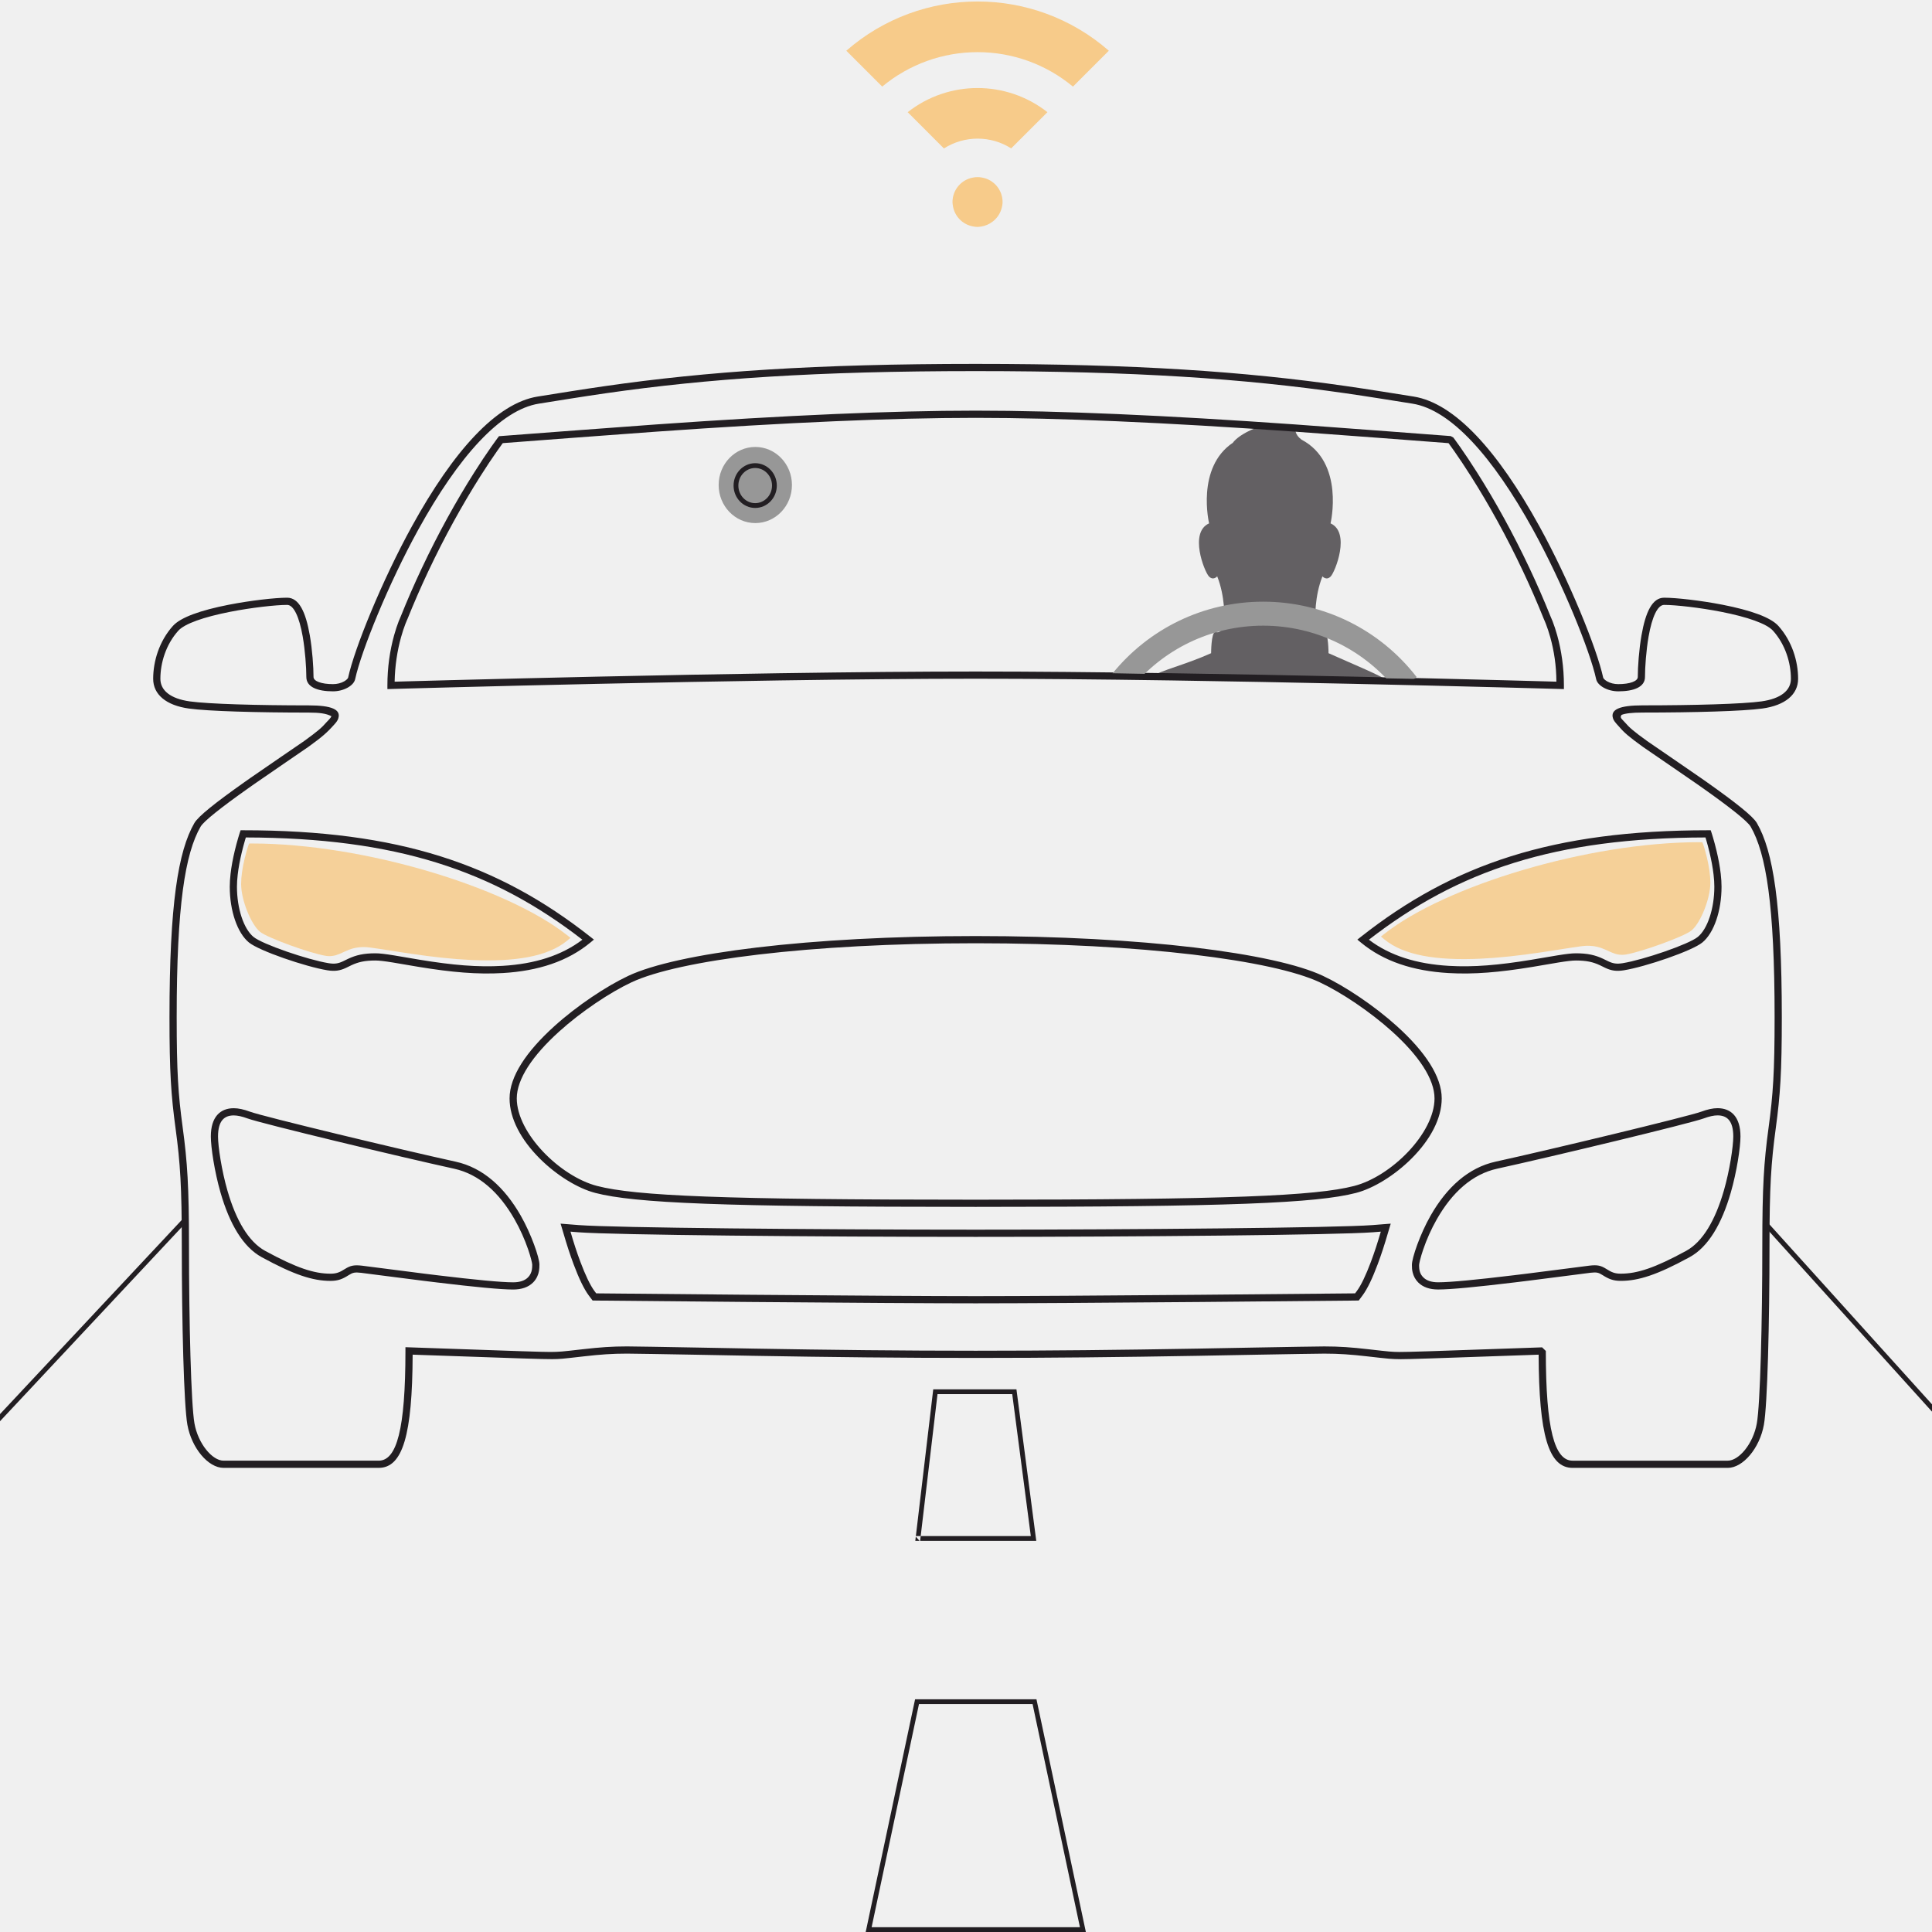
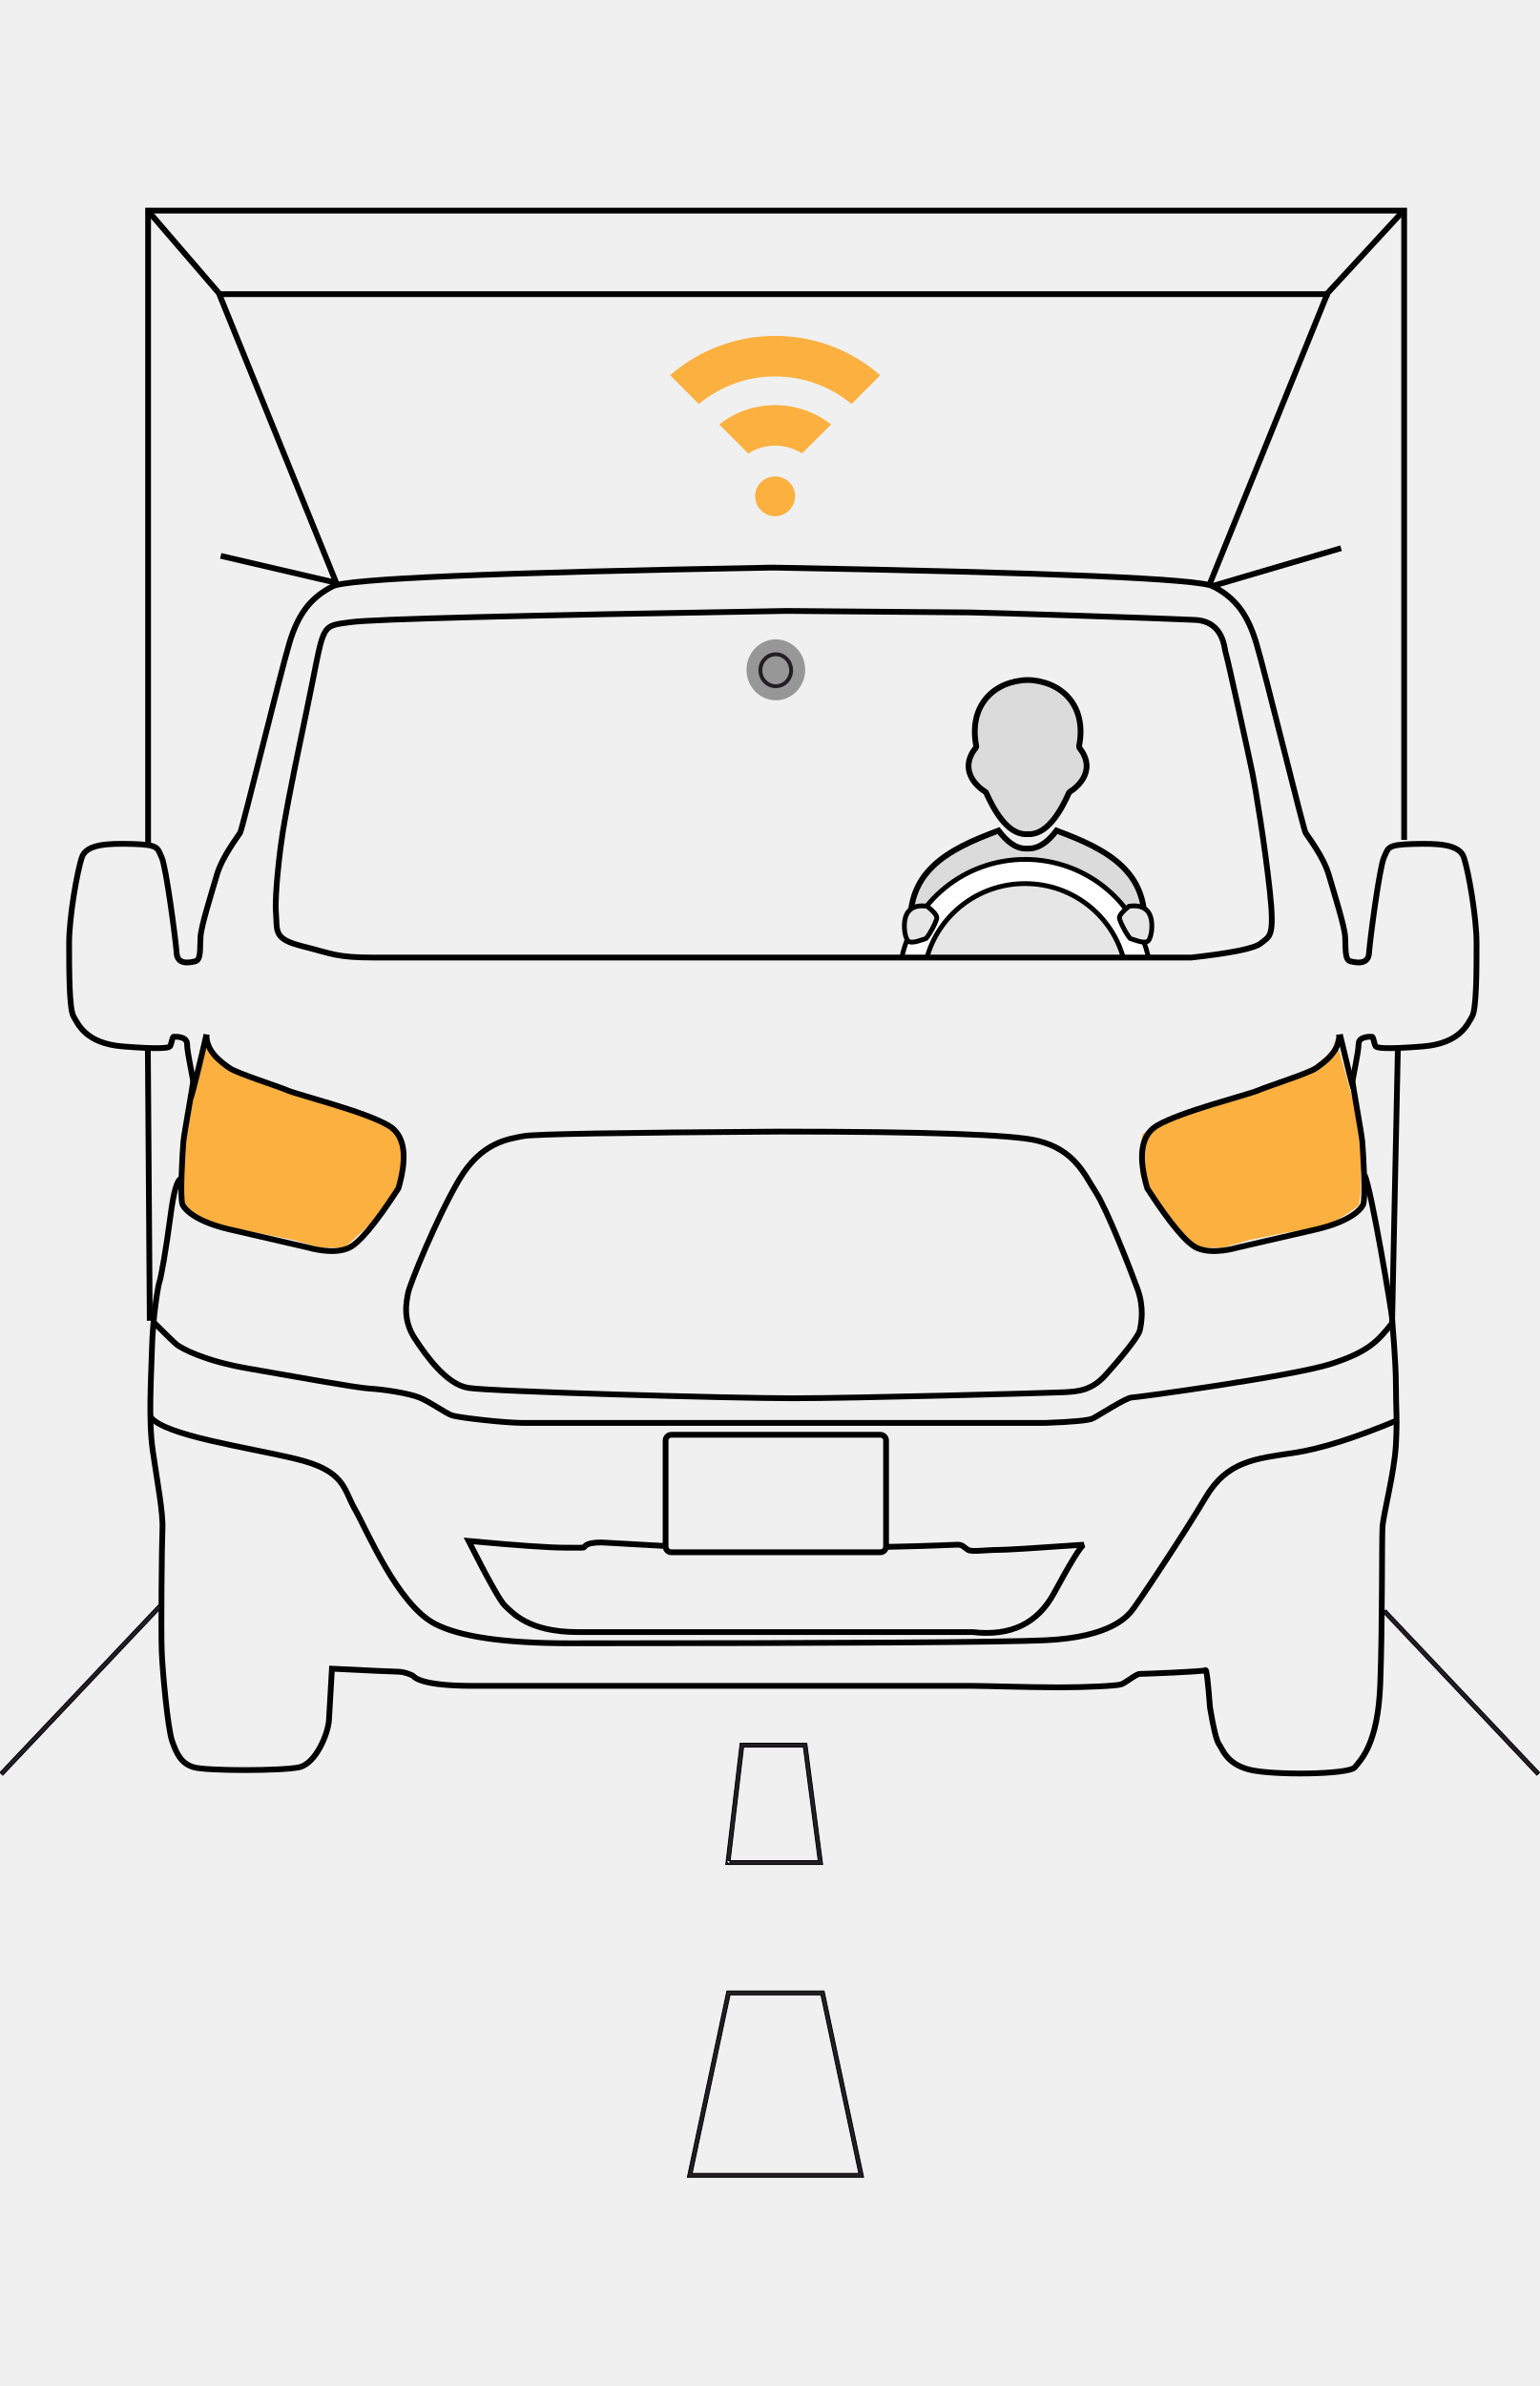
- <svg xmlns="http://www.w3.org/2000/svg" xmlns:xlink="http://www.w3.org/1999/xlink" width="154px" height="154px" viewBox="0 0 154 154" version="1.1">
-   <defs>
-     <polygon id="path-1" points="0 0.081 26.976 2.096 30.066 21.08 0 20.517" />
-   </defs>
-   <g id="Design" stroke="none" stroke-width="1" fill="none" fill-rule="evenodd">
-     <g id="drive">
-       <g transform="translate(-1, 0)">
-         <g transform="translate(-0.38246, 0)">
-           <g id="wi-fi-sign" opacity="0.581" transform="translate(68.84288, 0.075436)" fill-rule="nonzero" fill="#FBB040">
-             <path d="M10.462,4.081 C13.239,4.079 15.929,5.051 18.064,6.828 L20.924,3.967 C14.93,-1.265 5.995,-1.265 7.10542736e-15,3.967 L2.86,6.828 C4.995,5.051 7.685,4.079 10.462,4.081 L10.462,4.081 Z" id="Shape" />
-             <path d="M10.462,10.974 C11.41,10.974 12.339,11.243 13.14,11.751 L16.03,8.866 C12.76,6.3 8.161,6.3 4.892,8.866 L7.781,11.757 C8.582,11.246 9.512,10.975 10.462,10.974 Z" id="Shape" />
-             <path d="M10.815,14.077 C10.581,14.03 10.34,14.03 10.106,14.077 C9.16,14.241 8.468,15.06 8.463,16.021 C8.465,16.119 8.475,16.218 8.493,16.315 C8.62,17.175 9.294,17.852 10.153,17.982 C10.251,17.999 10.349,18.009 10.447,18.012 C10.546,18.01 10.644,18.001 10.741,17.985 C11.072,17.933 11.384,17.8 11.65,17.597 C11.975,17.356 12.219,17.02 12.346,16.635 C12.382,16.528 12.41,16.418 12.429,16.306 C12.446,16.209 12.455,16.11 12.455,16.012 C12.447,15.055 11.757,14.241 10.815,14.077 L10.815,14.077 Z" id="Shape" />
+ <svg xmlns="http://www.w3.org/2000/svg" width="102px" height="158px" viewBox="0 0 802 1025" version="1.1">
+   <defs />
+   <g id="Symbols" stroke="none" stroke-width="1" fill="none" fill-rule="evenodd">
+     <g id="van">
+       <g id="van-copy">
+         <g id="driver" transform="translate(474, 245)" stroke="#000000" stroke-width="3" fill="#979797" fill-opacity="0.239">
+           <path d="M88.076,35.657 L88.125,35.732 C90.165,38.318 91.682,41.33 91.831,44.669 C91.956,47.23 91.234,49.639 89.941,51.823 C88.896,53.581 87.504,55.162 85.937,56.518 C85.116,57.221 84.096,58.024 83.151,58.576 C82.977,58.676 82.803,58.827 82.704,59.003 L82.654,59.103 C79.172,66.885 72.084,80.667 62.011,80.667 L61.862,80.667 C61.613,80.667 61.34,80.641 61.091,80.641 C60.842,80.641 60.593,80.667 60.32,80.667 L60.171,80.667 C50.098,80.667 43.01,66.91 39.528,59.103 L39.478,59.003 C39.379,58.827 39.204,58.676 39.03,58.576 C38.085,58.024 37.066,57.246 36.245,56.518 C34.703,55.187 33.31,53.606 32.241,51.823 C30.947,49.639 30.226,47.23 30.35,44.669 C30.5,41.33 32.042,38.318 34.056,35.732 L34.106,35.657 C34.28,35.406 34.305,35.105 34.255,34.804 C33.111,28.879 33.111,22.704 35.275,17.006 C36.991,12.462 39.951,8.646 43.88,5.81 C47.113,3.475 50.869,1.944 54.749,1.116 C56.813,0.689 58.927,0.413 61.041,0.413 C63.155,0.413 65.269,0.689 67.333,1.116 C71.213,1.944 74.969,3.475 78.202,5.81 C82.132,8.646 85.066,12.462 86.807,17.006 C88.971,22.704 88.971,28.879 87.827,34.804 C87.777,35.105 87.802,35.406 87.976,35.657 L88.076,35.657 Z M46.516,79.395 C49.899,83.788 54.6,88.156 60.469,88.156 L61.812,88.156 C61.936,88.156 62.061,88.156 62.16,88.156 L62.185,88.156 C67.806,88.156 72.507,83.587 75.74,79.395 L76.212,78.793 L76.934,79.069 C83.077,81.378 89.22,83.813 95.064,86.825 C100.461,89.612 105.734,92.925 110.161,97.143 C111.529,98.448 112.822,99.854 114.016,101.335 C117.15,105.276 119.363,109.669 120.681,114.514 C122.223,120.212 122.422,126.162 121.826,132.011 L121.726,132.964 L0.53,132.964 L0.431,132.011 C-0.166,126.162 0.033,120.212 1.575,114.514 C2.893,109.644 5.106,105.251 8.24,101.335 C9.434,99.854 10.727,98.448 12.095,97.143 C16.522,92.925 21.795,89.612 27.192,86.825 C33.036,83.813 39.18,81.378 45.323,79.069 L46.044,78.793 L46.516,79.395 Z" id="Shape" transform="translate(61.12811, 66.68861) scale(-1, 1) translate(-61.12811, -66.68861) " />
+         </g>
+         <g id="wheel" transform="translate(469, 338)" stroke="#000000" stroke-width="2.5">
+           <path d="M129.247,52.584 C123.078,23.027 96.6,0.807 64.871,0.807 C33.167,0.807 6.704,22.995 0.509,52.519" id="Oval-2" fill="#FFFFFF" />
+           <path d="M116.189,52.675 C110.302,30.089 89.558,13.403 64.871,13.403 C40.092,13.403 19.284,30.216 13.488,52.931" id="Oval-2-Copy" fill="#E6E6E6" />
+         </g>
+         <g id="hands-on-a-wheel" transform="translate(471, 363)" stroke="#000000" stroke-width="2.5" fill="#E6E6E6">
+           <path d="M11.893,0.2 C15.227,2.867 16.893,4.867 16.893,6.2 C16.893,8.2 11.893,17.2 10.893,17.2 C9.893,17.2 3.893,20.2 1.893,18.2 C-0.107,16.2 -1.107,7.2 1.893,3.2 C3.893,0.533 7.227,-0.467 11.893,0.2 Z" id="Path-22" />
+           <path d="M123.893,0.2 C127.227,2.867 128.893,4.867 128.893,6.2 C128.893,8.2 123.893,17.2 122.893,17.2 C121.893,17.2 115.893,20.2 113.893,18.2 C111.893,16.2 110.893,7.2 113.893,3.2 C115.893,0.533 119.227,-0.467 123.893,0.2 Z" id="Path-22-Copy" transform="translate(120.4467, 9.44375) scale(-1, 1) translate(-120.4467, -9.44375) " />
+         </g>
+         <g id="van-1" transform="translate(36, 0)">
+           <g id="headlights" transform="translate(58, 432)" fill="#FBB040">
+             <path d="M13.701,0.069 L14.699,3.065 L15.697,6.062 L19.69,10.058 L25.68,15.052 L42.651,22.044 L69.606,31.035 L103.548,42.022 L114.53,50.014 L115.528,59.004 L115.528,70.991 L111.535,80.98 L99.555,95.963 L85.579,108.949 L72.601,108.949 L58.624,104.953 L38.658,100.958 L18.692,97.961 L7.212,90.969 L1.721,86.973 L0.722,79.981 L0.722,60.003 L3.717,36.029 L13.701,0.069 Z M601.705,0.069 L611.688,36.029 L614.683,60.003 L614.683,79.981 L613.685,86.973 L608.194,90.969 L596.713,97.961 L576.747,100.958 L556.781,104.953 L542.805,108.949 L529.827,108.949 L515.85,95.963 L503.871,80.98 L499.877,70.991 L499.877,59.004 L500.876,50.014 L511.857,42.022 L545.8,31.035 L572.754,22.044 L589.725,15.052 L595.715,10.058 L599.708,6.062 L600.707,3.065 L601.705,0.069 Z" />
          </g>
-           <g id="men-in-the-car" transform="translate(13.57734, 28.88696)">
-             <g id="car" fill-rule="nonzero">
-               <path d="M92.507,50.467 C90.132,49.351 81.788,47.466 65.574,47.466 C49.362,47.466 41.016,49.352 38.64,50.467 C35.263,52.05 30.16,56.127 30.16,58.667 C30.16,61.062 33.557,63.966 35.691,64.519 C38.272,65.188 43.988,65.576 65.574,65.576 C87.16,65.576 92.876,65.188 95.457,64.519 C97.592,63.966 100.988,61.062 100.988,58.667 C100.988,56.127 95.883,52.05 92.507,50.467 Z" id="Shape" />
-               <path d="M107.396,65.405 C103.83,66.186 102.189,71.28 102.081,71.977 C102.086,72 102.084,72.1 102.097,72.132 C102.099,72.131 102.1,72.129 102.104,72.129 C102.129,72.129 102.238,72.16 102.438,72.16 C104.203,72.16 110.098,71.394 112.931,71.024 L114.36,70.841 C115.592,70.686 116.093,71.041 116.47,71.28 C116.683,71.417 116.772,71.473 116.995,71.473 C117.816,71.473 118.95,71.27 121.648,69.798 C123.817,68.615 124.8,63.188 124.8,61.705 C124.8,61.27 124.728,61.158 124.725,61.154 C124.601,61.184 124.393,61.213 124.013,61.355 C122.574,61.889 109.953,64.847 107.396,65.405 Z" id="Shape" />
-               <path d="M23.751,65.407 C21.191,64.847 8.561,61.888 7.133,61.357 C6.753,61.215 6.544,61.187 6.436,61.187 C6.416,61.151 6.346,61.277 6.346,61.706 C6.346,63.189 7.328,68.615 9.497,69.799 C12.196,71.273 13.329,71.475 14.15,71.475 C14.373,71.475 14.462,71.418 14.677,71.282 C14.991,71.082 15.424,70.807 16.243,70.807 C16.404,70.807 16.584,70.818 16.787,70.842 L18.222,71.027 C21.053,71.395 26.946,72.161 28.71,72.161 C28.942,72.161 29.051,72.121 29.073,72.105 C29.065,72.099 29.064,72 29.064,71.947 C28.959,71.282 27.318,66.187 23.751,65.407 Z" id="Shape" />
-               <path d="M34.898,70.556 C35.182,71.383 35.579,72.424 35.944,73.051 C38.917,73.08 58.158,73.266 65.575,73.266 C72.993,73.266 92.234,73.078 95.207,73.051 C95.571,72.424 95.967,71.385 96.253,70.556 C91.002,70.773 73.961,70.868 65.574,70.868 C57.187,70.868 40.146,70.773 34.898,70.556 Z" id="Shape" />
-               <path d="M17.992,88.117 L5.623,88.117 C4.405,88.117 3.076,86.545 2.741,84.676 C2.46,83.1 2.296,76.502 2.296,70.388 C2.296,65.711 2.17,63.796 1.808,61.127 C1.436,58.386 1.315,56.59 1.315,52.193 C1.315,43.181 2.006,38.958 3.298,36.719 C3.609,36.179 4.978,35.092 7.272,33.47 C7.434,33.355 7.601,33.237 7.773,33.117 C8.863,32.354 11.836,30.334 12.038,30.188 C13.113,29.411 13.461,29.113 13.83,28.682 C13.863,28.643 14.018,28.485 14.049,28.451 C14.146,28.347 14.204,28.263 14.224,28.204 C13.807,27.981 13.257,27.913 12.411,27.913 C8.284,27.913 4.392,27.804 2.861,27.591 C1.045,27.338 0.015,26.47 0.015,25.221 C0.015,23.822 0.496,22.223 1.585,21.009 C2.206,20.315 3.808,19.754 6.046,19.316 C7.749,18.983 9.729,18.756 10.696,18.756 C11.633,18.756 12.173,19.879 12.501,21.761 C12.7,22.904 12.796,24.282 12.796,25.075 C12.796,25.412 13.425,25.645 14.347,25.645 C14.685,25.645 14.995,25.563 15.237,25.425 C15.424,25.318 15.54,25.192 15.554,25.129 C16.052,22.817 18.262,17.373 20.646,13.05 C23.947,7.065 27.382,3.244 30.665,2.722 C30.822,2.698 32.636,2.407 33.202,2.318 C34.23,2.156 35.123,2.02 36.028,1.89 C44.122,0.725 52.827,0.119 65.574,0.119 C78.307,0.119 87.006,0.724 95.099,1.887 C96.007,2.018 96.904,2.154 97.937,2.317 C98.5,2.405 100.301,2.693 100.484,2.722 C103.767,3.245 107.202,7.066 110.503,13.051 C112.887,17.374 115.097,22.818 115.596,25.13 C115.609,25.192 115.725,25.318 115.911,25.425 C116.153,25.563 116.463,25.645 116.801,25.645 C117.723,25.645 118.353,25.412 118.353,25.075 C118.353,24.281 118.449,22.904 118.648,21.761 C118.976,19.879 119.516,18.756 120.453,18.756 C121.421,18.756 123.402,18.983 125.105,19.316 C127.342,19.754 128.944,20.315 129.564,21.009 C130.652,22.225 131.133,23.823 131.133,25.221 C131.133,26.47 130.104,27.337 128.287,27.589 C126.756,27.802 122.864,27.911 118.737,27.911 C117.89,27.911 117.34,27.98 117.059,28.098 C116.945,28.264 117.003,28.347 117.099,28.452 C117.126,28.482 117.284,28.645 117.318,28.684 C117.685,29.115 118.034,29.413 119.11,30.189 C119.311,30.335 122.283,32.355 123.374,33.119 C123.546,33.239 123.713,33.356 123.876,33.471 C126.169,35.093 127.538,36.18 127.848,36.719 C129.142,38.958 129.833,43.18 129.833,52.195 C129.833,56.592 129.712,58.387 129.354,61.03 C128.978,63.797 128.852,65.712 128.852,70.39 C128.852,76.532 128.689,83.102 128.406,84.678 C128.071,86.546 126.741,88.118 125.525,88.118 L113.157,88.118 C111.239,88.118 110.473,85.486 110.45,79.094 C110.165,79.104 109.866,79.115 109.54,79.126 C101.694,79.402 100.148,79.454 99.465,79.454 C98.68,79.444 98.6,79.436 96.807,79.231 C95.489,79.08 94.544,79.011 93.368,79.011 C92.428,79.011 83.021,79.19 83.447,79.182 C77.104,79.293 71.373,79.354 65.574,79.354 C59.775,79.354 54.045,79.292 47.701,79.182 C48.133,79.189 38.721,79.01 37.78,79.01 C36.604,79.01 35.659,79.078 34.342,79.229 C32.551,79.434 32.474,79.442 31.829,79.451 C31.002,79.452 29.422,79.399 21.901,79.135 C21.287,79.113 20.984,79.103 20.697,79.093 C20.674,85.486 19.909,88.117 17.992,88.117 Z M118.737,27.337 C122.834,27.337 126.714,27.229 128.208,27.021 C129.771,26.804 130.559,26.139 130.559,25.221 C130.559,23.953 130.119,22.489 129.136,21.392 C128.633,20.828 127.103,20.292 124.995,19.879 C123.325,19.552 121.38,19.33 120.453,19.33 C119.94,19.33 119.491,20.265 119.213,21.86 C119.021,22.966 118.927,24.311 118.927,25.075 C118.927,25.885 118.023,26.219 116.801,26.219 C115.938,26.219 115.144,25.766 115.035,25.25 C114.55,23 112.36,17.606 110,13.328 C106.782,7.493 103.439,3.774 100.394,3.289 C100.21,3.26 98.41,2.972 97.848,2.884 C96.817,2.721 95.923,2.585 95.018,2.455 C86.952,1.296 78.28,0.693 65.574,0.693 C52.854,0.693 44.176,1.297 36.109,2.458 C35.208,2.587 34.317,2.723 33.291,2.885 C32.726,2.974 30.913,3.264 30.755,3.289 C27.71,3.773 24.367,7.492 21.148,13.327 C18.789,17.605 16.6,22.999 16.114,25.25 C16.003,25.767 15.209,26.219 14.347,26.219 C13.126,26.219 12.223,25.885 12.223,25.075 C12.223,24.312 12.128,22.966 11.936,21.859 C11.658,20.265 11.208,19.33 10.696,19.33 C9.77,19.33 7.825,19.552 6.156,19.879 C4.047,20.292 2.517,20.828 2.013,21.392 C1.03,22.489 0.589,23.952 0.589,25.221 C0.589,26.139 1.378,26.805 2.94,27.022 C4.434,27.23 8.314,27.339 12.411,27.339 C14.23,27.339 15.004,27.662 14.769,28.382 C14.718,28.539 14.619,28.68 14.471,28.84 C13.862,29.527 13.482,29.852 12.374,30.653 C12.164,30.805 9.186,32.829 8.102,33.588 C7.931,33.707 7.765,33.824 7.603,33.939 C5.423,35.48 4.042,36.576 3.795,37.005 C2.566,39.136 1.889,43.273 1.889,52.193 C1.889,56.564 2.008,58.334 2.363,60.951 C2.742,63.744 2.869,65.685 2.869,70.388 C2.869,76.45 3.034,83.05 3.306,84.575 C3.597,86.201 4.732,87.543 5.623,87.543 L17.992,87.543 C19.427,87.543 20.123,85.053 20.123,78.795 L20.123,78.498 C20.796,78.522 21.192,78.536 21.637,78.551 C29.41,78.825 31.013,78.878 31.685,78.878 C32.437,78.869 32.513,78.861 34.277,78.659 C35.614,78.506 36.579,78.436 37.78,78.436 C38.727,78.436 48.154,78.616 47.711,78.608 C54.052,78.719 59.779,78.78 65.574,78.78 C71.369,78.78 77.097,78.719 83.437,78.609 C83,78.616 92.422,78.437 93.368,78.437 C94.569,78.437 95.534,78.507 96.872,78.661 C98.638,78.863 98.717,78.87 99.335,78.879 C100.137,78.88 101.706,78.827 109.225,78.563 C109.96,78.537 110.353,78.523 110.726,78.51 L111.023,78.797 C111.023,85.053 111.721,87.544 113.157,87.544 L125.525,87.544 C126.413,87.544 127.55,86.201 127.841,84.576 C128.115,83.051 128.279,76.478 128.279,70.39 C128.279,65.687 128.406,63.746 128.772,61.052 C129.14,58.336 129.259,56.566 129.259,52.195 C129.259,43.273 128.582,39.136 127.351,37.006 C127.104,36.578 125.724,35.481 123.545,33.94 C123.382,33.826 123.216,33.709 123.045,33.589 C121.96,32.83 118.983,30.806 118.774,30.655 C117.665,29.854 117.285,29.529 116.88,29.056 C116.529,28.679 116.432,28.539 116.381,28.384 C116.143,27.662 116.916,27.337 118.737,27.337 Z M27.825,6.512 C27.715,6.661 27.587,6.839 27.444,7.044 C27.032,7.631 26.573,8.318 26.079,9.099 C24.665,11.334 23.251,13.876 21.931,16.679 C21.35,17.913 20.799,19.173 20.283,20.457 C20.269,20.489 20.255,20.519 20.235,20.564 C20.201,20.642 20.163,20.735 20.121,20.842 C20.002,21.149 19.883,21.507 19.771,21.91 C19.473,22.984 19.286,24.173 19.261,25.45 C19.549,25.442 19.859,25.433 20.213,25.423 C21.223,25.395 22.379,25.364 23.663,25.33 C27.331,25.235 31.286,25.139 35.379,25.049 C40.432,24.939 45.341,24.846 49.974,24.776 C55.868,24.688 61.123,24.64 65.574,24.64 C70.025,24.64 75.28,24.688 81.173,24.776 C85.807,24.846 90.717,24.939 95.77,25.049 C99.863,25.139 103.818,25.235 107.487,25.33 C108.77,25.364 109.927,25.395 110.937,25.423 C111.29,25.433 111.6,25.442 111.865,25.449 C111.863,24.173 111.676,22.984 111.378,21.91 C111.266,21.507 111.146,21.149 111.027,20.842 C110.986,20.735 110.947,20.642 110.913,20.565 C110.893,20.519 110.879,20.489 110.873,20.476 C110.347,19.166 109.793,17.899 109.209,16.659 C107.891,13.861 106.479,11.324 105.067,9.094 C104.573,8.314 104.115,7.628 103.704,7.043 C103.56,6.838 103.433,6.661 103.323,6.511 C103.303,6.484 103.285,6.459 103.267,6.436 C102.086,6.347 94.161,5.74 91.039,5.521 C85.879,5.157 81.216,4.88 76.8,4.69 C72.699,4.514 68.95,4.42 65.574,4.42 C62.198,4.42 58.449,4.514 54.348,4.69 C49.932,4.88 45.269,5.157 40.109,5.521 C36.987,5.74 29.062,6.347 27.881,6.435 C27.863,6.459 27.845,6.484 27.825,6.512 Z M21.412,16.435 C22.742,13.609 24.168,11.046 25.594,8.792 C26.093,8.003 26.557,7.308 26.974,6.714 C27.12,6.506 27.25,6.325 27.362,6.172 C27.401,6.119 27.436,6.072 27.465,6.033 C27.477,6.017 27.515,5.967 27.58,5.882 C28.146,5.841 36.776,5.18 40.069,4.948 C45.234,4.584 49.901,4.307 54.323,4.117 C58.432,3.94 62.189,3.846 65.574,3.846 C68.959,3.846 72.716,3.94 76.825,4.117 C81.247,4.307 85.914,4.584 91.079,4.948 C94.372,5.18 103.002,5.841 103.439,5.873 L103.646,5.985 C103.712,6.072 103.746,6.118 103.786,6.172 C103.898,6.324 104.027,6.505 104.173,6.713 C104.589,7.306 105.053,7.999 105.551,8.787 C106.975,11.036 108.399,13.594 109.728,16.414 C110.315,17.661 110.872,18.935 111.393,20.234 C111.43,20.311 111.488,20.445 111.562,20.634 C111.688,20.959 111.814,21.335 111.931,21.757 C112.265,22.961 112.465,24.302 112.465,25.745 L112.465,26.041 L112.17,26.032 C111.994,26.027 111.941,26.025 111.848,26.023 C111.584,26.015 111.274,26.007 110.921,25.997 C109.911,25.969 108.755,25.938 107.472,25.904 C103.804,25.808 99.85,25.712 95.758,25.623 C90.705,25.512 85.797,25.42 81.165,25.35 C75.274,25.262 70.021,25.214 65.574,25.214 C61.126,25.214 55.874,25.262 49.982,25.35 C45.351,25.42 40.443,25.512 35.392,25.623 C31.299,25.712 27.345,25.808 23.678,25.904 C22.394,25.938 21.238,25.969 20.229,25.997 C19.875,26.007 19.565,26.015 19.301,26.023 C18.993,26.032 18.993,26.032 18.98,26.032 L18.685,26.041 L18.685,25.745 C18.685,24.302 18.884,22.961 19.218,21.757 C19.335,21.335 19.46,20.959 19.586,20.634 C19.66,20.445 19.718,20.311 19.755,20.234 C20.273,18.943 20.827,17.675 21.412,16.435 Z M7.343,38.058 C7.253,38.366 7.162,38.702 7.077,39.056 C6.93,39.672 6.817,40.274 6.753,40.836 C6.713,41.179 6.693,41.501 6.693,41.797 C6.693,43.556 7.24,45.16 8.01,45.793 C8.727,46.384 12.349,47.621 14,47.889 C14.473,47.966 14.758,47.919 15.136,47.744 C15.208,47.711 15.491,47.571 15.558,47.539 C16.186,47.243 16.789,47.101 17.73,47.101 C18.061,47.101 18.507,47.153 19.202,47.266 C19.486,47.312 20.888,47.554 21.301,47.621 C23.867,48.041 25.877,48.219 27.866,48.101 C30.414,47.949 32.55,47.293 34.227,46.017 C27.106,40.497 19.385,37.897 7.401,37.867 C7.382,37.926 7.363,37.99 7.343,38.058 Z M7.191,37.293 C19.584,37.293 27.524,40.003 34.868,45.789 L35.147,46.009 L34.873,46.236 C33.052,47.746 30.705,48.507 27.9,48.674 C25.86,48.795 23.813,48.614 21.209,48.188 C20.792,48.12 19.391,47.878 19.11,47.832 C18.445,47.725 18.021,47.675 17.73,47.675 C16.876,47.675 16.356,47.797 15.803,48.058 C15.743,48.087 15.457,48.228 15.376,48.266 C14.899,48.486 14.5,48.551 13.908,48.456 C12.165,48.173 8.46,46.906 7.645,46.236 C6.721,45.476 6.119,43.711 6.119,41.797 C6.119,41.478 6.141,41.135 6.183,40.771 C6.25,40.183 6.367,39.559 6.519,38.923 C6.606,38.559 6.7,38.212 6.793,37.896 C6.826,37.785 6.856,37.685 6.883,37.598 C6.9,37.546 6.912,37.509 6.918,37.489 L6.984,37.293 L7.191,37.293 Z M29.893,72.932 C29.984,72.841 30.053,72.739 30.105,72.627 C30.204,72.414 30.229,72.223 30.229,71.914 C30.229,71.793 30.097,71.267 29.901,70.697 C29.628,69.904 29.261,69.074 28.812,68.29 C27.596,66.164 25.992,64.706 24.001,64.271 C19.723,63.335 8.592,60.658 7.541,60.266 C7.094,60.101 6.733,60.023 6.438,60.023 C5.675,60.023 5.184,60.458 5.184,61.706 C5.184,62.499 5.47,64.407 5.934,66.014 C6.616,68.377 7.618,70.098 8.941,70.82 C11.443,72.185 12.845,72.639 14.151,72.639 C14.613,72.639 14.878,72.535 15.302,72.264 C15.729,71.995 16.014,71.927 16.648,71.999 L18.071,72.181 C19.742,72.398 20.532,72.5 21.592,72.632 C21.974,72.679 22.343,72.724 22.701,72.768 C25.667,73.125 27.748,73.327 28.71,73.327 C29.243,73.327 29.636,73.191 29.893,72.932 Z M30.301,73.337 C29.925,73.714 29.385,73.901 28.71,73.901 C27.715,73.901 25.625,73.698 22.632,73.337 C22.274,73.294 21.904,73.249 21.522,73.201 C20.46,73.069 19.669,72.968 17.998,72.751 L16.58,72.568 C16.081,72.512 15.926,72.549 15.61,72.748 C15.103,73.072 14.745,73.213 14.151,73.213 C12.734,73.213 11.246,72.731 8.666,71.323 C7.175,70.51 6.104,68.67 5.383,66.174 C4.905,64.516 4.611,62.555 4.611,61.706 C4.611,60.125 5.372,59.449 6.438,59.449 C6.809,59.449 7.234,59.541 7.74,59.728 C8.754,60.106 19.885,62.783 24.124,63.71 C26.299,64.186 28.021,65.751 29.31,68.005 C30.154,69.48 30.803,71.365 30.803,71.909 C30.803,72.301 30.769,72.56 30.626,72.869 C30.547,73.04 30.439,73.197 30.301,73.337 Z M95.962,74.205 L95.736,74.32 L95.821,74.206 L95.962,74.205 Z M95.95,74.033 C96.299,73.569 96.688,72.741 97.081,71.693 C97.226,71.307 97.363,70.913 97.489,70.528 C97.573,70.273 97.639,70.059 97.687,69.899 L97.87,69.288 L97.234,69.338 C94.421,69.554 78.395,69.704 65.574,69.704 C52.752,69.704 36.726,69.554 33.915,69.338 L33.279,69.288 L33.461,69.899 C33.508,70.058 33.575,70.272 33.659,70.528 C33.785,70.913 33.922,71.307 34.067,71.692 C34.46,72.74 34.85,73.569 35.198,74.033 L35.329,74.206 L35.547,74.209 C36.05,74.216 42.675,74.278 47.639,74.32 C55.705,74.387 62.066,74.428 65.575,74.428 C69.085,74.428 75.446,74.387 83.512,74.32 C88.476,74.278 95.101,74.216 95.604,74.209 L95.821,74.206 L95.95,74.033 Z M98.237,70.064 C98.188,70.228 98.119,70.446 98.034,70.707 C97.905,71.1 97.766,71.501 97.618,71.894 C97.207,72.991 96.799,73.858 96.409,74.377 L96.111,74.777 L95.612,74.783 C95.107,74.79 88.482,74.852 83.517,74.894 C75.449,74.961 69.088,75.002 65.575,75.002 C62.063,75.002 55.702,74.961 47.634,74.894 C42.669,74.852 36.044,74.79 35.54,74.783 L35.041,74.777 L34.956,74.665 L34.739,74.378 C34.349,73.857 33.941,72.991 33.53,71.894 C33.382,71.5 33.243,71.099 33.114,70.707 C33.029,70.446 32.96,70.227 32.911,70.064 L32.49,68.65 L32.907,68.683 L33.96,68.766 C36.748,68.98 52.779,69.13 65.574,69.13 C78.368,69.13 94.399,68.98 97.189,68.766 L98.66,68.65 L98.237,70.064 Z M95.749,65.645 C98.711,64.879 102.151,61.437 102.151,58.667 C102.151,57.136 100.906,55.262 98.765,53.331 C97.001,51.74 94.724,50.22 93.001,49.412 C89.263,47.656 78.834,46.3 65.574,46.3 C52.314,46.3 41.886,47.656 38.145,49.412 C36.423,50.22 34.146,51.74 32.382,53.331 C30.242,55.262 28.997,57.136 28.997,58.667 C28.997,61.436 32.437,64.877 35.399,65.645 C38.464,66.441 45.427,66.741 65.574,66.741 C85.721,66.741 92.686,66.441 95.749,65.645 Z M65.574,67.314 C45.363,67.314 38.389,67.015 35.255,66.201 C33.856,65.838 32.159,64.791 30.823,63.454 C29.323,61.953 28.423,60.26 28.423,58.667 C28.423,56.928 29.747,54.936 31.998,52.905 C33.803,51.276 36.128,49.724 37.902,48.892 C41.739,47.091 52.236,45.726 65.574,45.726 C78.913,45.726 89.409,47.091 93.245,48.892 C95.019,49.724 97.344,51.276 99.149,52.905 C101.4,54.936 102.725,56.928 102.725,58.667 C102.725,60.26 101.825,61.954 100.325,63.455 C98.989,64.792 97.292,65.839 95.893,66.201 C92.761,67.015 85.785,67.314 65.574,67.314 Z M125.965,61.705 C125.965,60.457 125.475,60.022 124.712,60.02 C124.416,60.02 124.053,60.099 123.609,60.263 C122.547,60.657 111.402,63.338 107.148,64.268 C105.157,64.704 103.553,66.163 102.338,68.292 C101.889,69.078 101.522,69.912 101.25,70.708 C101.143,71.02 101.057,71.311 100.997,71.554 C100.949,71.748 100.922,71.897 100.922,71.94 C100.919,72.369 100.989,72.662 101.256,72.931 C101.514,73.19 101.906,73.325 102.438,73.325 C103.4,73.325 105.482,73.124 108.448,72.766 C108.807,72.723 109.176,72.678 109.559,72.63 C110.622,72.498 111.431,72.394 113.081,72.18 L114.502,71.997 C115.139,71.923 115.415,71.989 115.848,72.263 C116.273,72.534 116.535,72.638 116.997,72.638 C118.306,72.638 119.708,72.184 122.207,70.82 C123.531,70.098 124.533,68.376 125.215,66.014 C125.679,64.406 125.965,62.498 125.965,61.705 Z M126.539,61.705 C126.539,62.553 126.245,64.515 125.766,66.173 C125.045,68.67 123.974,70.51 122.482,71.323 C119.906,72.73 118.416,73.211 116.997,73.211 C116.403,73.211 116.048,73.072 115.541,72.748 C115.218,72.543 115.072,72.509 114.572,72.566 L113.155,72.749 C111.504,72.964 110.694,73.068 109.63,73.2 C109.246,73.247 108.876,73.293 108.517,73.336 C105.524,73.697 103.433,73.899 102.438,73.899 C101.764,73.899 101.225,73.713 100.849,73.336 C100.62,73.105 100.478,72.831 100.406,72.529 C100.358,72.326 100.347,72.168 100.348,71.938 C100.348,71.379 100.994,69.49 101.84,68.008 C103.128,65.751 104.85,64.184 107.026,63.707 C111.241,62.785 122.385,60.104 123.41,59.725 C123.913,59.539 124.34,59.446 124.712,59.446 C125.779,59.449 126.539,60.125 126.539,61.705 Z M96.921,46.017 C98.598,47.293 100.734,47.95 103.284,48.101 C105.272,48.219 107.281,48.041 109.846,47.621 C110.259,47.554 111.661,47.312 111.946,47.266 C112.64,47.153 113.087,47.101 113.418,47.101 C114.359,47.101 114.963,47.243 115.59,47.539 C115.658,47.571 115.941,47.711 116.013,47.745 C116.39,47.919 116.675,47.966 117.148,47.889 C118.802,47.621 122.421,46.385 123.14,45.793 C123.908,45.16 124.455,43.555 124.455,41.797 C124.455,41.501 124.435,41.179 124.395,40.836 C124.331,40.274 124.218,39.672 124.071,39.056 C123.987,38.702 123.896,38.365 123.806,38.058 C123.786,37.99 123.767,37.926 123.749,37.867 C111.764,37.897 104.042,40.497 96.921,46.017 Z M124.266,37.598 C124.293,37.685 124.324,37.785 124.356,37.896 C124.45,38.213 124.543,38.559 124.629,38.923 C124.781,39.56 124.898,40.183 124.965,40.771 C125.007,41.135 125.029,41.478 125.029,41.797 C125.029,43.71 124.427,45.476 123.504,46.236 C122.689,46.908 118.985,48.173 117.239,48.456 C116.648,48.551 116.249,48.486 115.772,48.266 C115.692,48.228 115.406,48.087 115.346,48.058 C114.793,47.797 114.272,47.675 113.418,47.675 C113.127,47.675 112.703,47.725 112.037,47.832 C111.756,47.878 110.355,48.12 109.938,48.188 C107.335,48.614 105.289,48.795 103.25,48.674 C100.444,48.508 98.096,47.747 96.275,46.236 L96.001,46.009 L96.28,45.789 C103.624,40.004 111.565,37.293 123.959,37.293 L124.166,37.293 L124.231,37.489 C124.238,37.509 124.25,37.546 124.266,37.598 Z" id="Tesla-Car" fill="#221E22" />
-               <path d="M123.569,38.419 C123.608,38.513 123.754,39.009 123.861,39.458 C124.034,40.187 124.138,40.878 124.138,41.475 C124.138,42.765 123.343,44.697 122.634,45.282 C122.038,45.772 118.603,47.003 117.415,47.195 C117.019,47.259 116.693,47.207 116.31,47.051 C116.238,47.022 116.165,46.99 116.068,46.945 C116.04,46.932 116.009,46.918 115.95,46.89 C115.902,46.868 115.866,46.852 115.83,46.836 C115.318,46.604 114.914,46.5 114.322,46.5 C114.109,46.5 113.711,46.55 112.979,46.663 C112.837,46.685 112.686,46.709 112.468,46.743 C112.408,46.753 112.332,46.765 112.191,46.787 C112.077,46.805 111.989,46.819 111.901,46.833 C111.414,46.91 111.023,46.97 110.625,47.028 C108.83,47.292 107.283,47.462 105.798,47.531 C102.292,47.693 99.679,47.255 98.155,45.992 L97.882,45.765 L98.161,45.546 C103.007,41.728 114.352,38.243 123.304,38.243 L123.495,38.243 L123.569,38.419 Z" id="Path" fill-opacity="0.5" fill="#FBB040" />
-               <path d="M7.302,39.562 C7.129,40.291 7.025,40.982 7.025,41.579 C7.025,42.869 7.82,44.801 8.529,45.386 C9.125,45.876 12.56,47.107 13.748,47.299 C14.144,47.363 14.47,47.311 14.853,47.155 C14.925,47.126 14.998,47.094 15.095,47.049 C15.123,47.036 15.154,47.022 15.213,46.994 C15.261,46.972 15.297,46.956 15.333,46.94 C15.845,46.708 16.249,46.604 16.841,46.604 C17.054,46.604 17.452,46.654 18.184,46.767 C18.326,46.789 18.477,46.813 18.695,46.847 C18.755,46.857 18.831,46.869 18.972,46.891 C19.086,46.909 19.174,46.923 19.262,46.937 C19.749,47.014 20.14,47.074 20.538,47.132 C22.333,47.396 23.88,47.566 25.365,47.634 C28.871,47.797 31.484,47.359 33.008,46.096 L33.281,45.869 L33.002,45.65 C28.156,41.832 16.811,38.347 7.859,38.347 L7.668,38.347 L7.594,38.523 C7.555,38.617 7.409,39.113 7.302,39.562 Z" id="Path" fill="#FBB040" opacity="0.496" />
-             </g>
-             <g id="man" transform="translate(76.06846, 4.252359)">
-               <mask id="mask-2" fill="white">
-                 <use xlink:href="#path-1" />
-               </mask>
-               <g id="Mask" />
-               <g id="Group-7" mask="url(#mask-2)" fill-rule="nonzero">
-                 <g transform="translate(1.041452, 0.148837)">
-                   <path d="M2.374,20.694 C3.387,20.081 5.033,19.758 7.233,18.778 C7.233,18.778 7.233,17.161 7.557,17.08 C7.557,17.08 8.203,17.403 8.284,16.029 C8.284,16.029 8.365,14.269 7.718,12.652 C7.718,12.652 7.404,13.027 7.053,12.652 C6.703,12.278 5.455,9.157 7.072,8.429 C7.072,8.429 6.015,3.985 8.968,2.003 C9.024,1.917 10.016,0.5 14.442,0 C14.442,0 13.34,0.931 14.435,1.753 C17.907,3.578 16.754,8.43 16.754,8.43 C18.37,9.157 17.123,12.279 16.773,12.653 C16.421,13.028 16.108,12.653 16.108,12.653 C15.461,14.27 15.542,16.029 15.542,16.029 C15.623,17.403 16.269,17.08 16.269,17.08 C16.592,17.162 16.592,18.778 16.592,18.778 C18.902,19.808 20.545,20.46 21.531,21.084" id="Shape" fill="#221E22" opacity="0.682" />
-                   <path d="M23.616,20.679 C20.705,16.918 16.228,14.671 11.382,14.671 C6.644,14.671 2.256,16.818 -0.661,20.437 L0.828,21.637 C3.386,18.464 7.228,16.584 11.382,16.584 C15.63,16.584 19.552,18.552 22.103,21.85 L23.616,20.679 Z" id="Oval-3" fill="#979797" />
-                 </g>
-               </g>
-             </g>
-             <g id="web-cam" transform="translate(44.9391, 6.695652)">
-               <ellipse id="Oval-5" fill="#979797" cx="3.071" cy="3.078" rx="2.921" ry="3.034" />
-               <path d="M3.062,4.906 C2.109,4.906 1.339,4.106 1.339,3.123 C1.339,2.139 2.109,1.339 3.062,1.339 C4.016,1.339 4.786,2.139 4.786,3.123 C4.786,4.106 4.016,4.906 3.062,4.906 Z M3.062,4.523 C3.802,4.523 4.404,3.898 4.404,3.123 C4.404,2.347 3.802,1.722 3.062,1.722 C2.323,1.722 1.721,2.347 1.721,3.123 C1.721,3.898 2.323,4.523 3.062,4.523 Z" id="Oval-5" fill="#221E22" fill-rule="nonzero" />
-             </g>
+           <g id="body" transform="translate(0, 186)" stroke-width="3">
+             <path d="M365.526,0.885 C220.871,3.478 144.784,6.719 137.267,10.608 C125.99,16.442 119.379,24.61 114.713,40.167 C110.047,55.724 90.215,137.011 89.048,138.956 C87.882,140.9 79.716,151.401 76.994,160.736 C74.272,170.07 68.828,187.183 68.439,193.017 C68.05,198.851 68.828,205.074 65.717,205.852 C62.606,206.63 56.384,207.797 55.995,201.574 C55.607,195.351 50.551,156.846 48.218,151.79 C45.885,146.734 46.663,145.179 33.442,144.79 C20.221,144.401 8.944,144.79 6.611,151.79 C4.277,158.791 1.52329231e-15,182.516 0,196.517 C0,210.519 -6.34085906e-16,230.743 2.333,234.633 C4.666,238.522 8.555,248.634 27.998,250.19 C47.441,251.746 51.718,250.968 52.496,250.19 C53.273,249.412 53.662,245.134 54.44,245.134 C55.218,245.134 61.439,244.745 61.439,249.023 C61.439,253.302 64.55,266.525 64.55,268.47 C64.55,270.415 59.884,295.306 59.495,299.973 C59.106,304.641 57.551,329.532 59.106,332.644 C60.662,335.755 66.883,341.589 83.604,345.478 C100.325,349.368 122.49,354.424 124.045,354.813 C125.601,355.202 137.267,358.702 145.433,355.202 C150.877,352.868 159.561,342.497 171.486,324.087 C176.411,307.233 174.726,296.343 166.431,291.417 C153.987,284.027 119.379,275.471 113.935,273.137 C108.491,270.803 87.493,264.192 83.604,261.469 C79.716,258.747 71.161,252.913 71.55,243.967" id="Path-3" stroke="#000000" />
+             <path d="M732.996,0.885 C730.703,0.903 729.308,0.916 728.812,0.925 C585.611,3.511 510.271,6.739 502.792,10.608 C491.515,16.442 484.905,24.61 480.238,40.167 C475.572,55.724 455.74,137.011 454.574,138.956 C453.407,140.9 445.241,151.401 442.519,160.736 C439.797,170.07 434.353,187.183 433.964,193.017 C433.576,198.851 434.353,205.074 431.242,205.852 C428.132,206.63 421.91,207.797 421.521,201.574 C421.132,195.351 416.077,156.846 413.744,151.79 C411.411,146.734 412.188,145.179 398.967,144.79 C385.746,144.401 374.469,144.79 372.136,151.79 C369.803,158.791 365.526,182.516 365.526,196.517 C365.526,210.519 365.526,230.743 367.859,234.633 C370.192,238.522 374.08,248.634 393.523,250.19 C412.966,251.746 417.244,250.968 418.021,250.19 C418.799,249.412 419.188,245.134 419.966,245.134 C420.743,245.134 426.965,244.745 426.965,249.023 C426.965,253.302 430.076,266.525 430.076,268.47 C430.076,270.415 425.41,295.306 425.021,299.973 C424.632,304.641 423.076,329.532 424.632,332.644 C426.187,335.755 432.409,341.589 449.13,345.478 C465.851,349.368 488.016,354.424 489.571,354.813 C491.126,355.202 502.792,358.702 510.958,355.202 C516.402,352.868 525.087,342.497 537.012,324.087 C541.937,307.233 540.252,296.343 531.956,291.417 C519.513,284.027 484.905,275.471 479.461,273.137 C474.017,270.803 453.018,264.192 449.13,261.469 C445.241,258.747 436.686,252.913 437.075,243.967" id="Path-3-Copy" stroke="#000000" transform="translate(549.2606, 178.8141) scale(-1, 1) translate(-549.2606, -178.8141) " />
+             <path d="M71.55,243.967 C67.661,260.821 64.939,271.841 63.384,277.026" id="Path-4" stroke="#000000" />
+             <path d="M58.329,319.031 C56.255,319.55 54.44,325.772 52.885,337.7 C50.551,355.591 47.829,370.759 47.052,372.704 C46.274,374.648 43.552,391.761 43.163,406.93 C42.774,422.098 41.219,444.267 43.552,460.602 C45.885,476.937 48.996,492.883 48.607,501.44 C48.218,509.996 47.829,554.335 48.218,564.836 C48.607,575.337 51.329,605.285 53.662,611.897 C55.995,618.508 58.329,623.565 64.939,625.509 C71.55,627.454 110.824,627.454 119.768,625.509 C128.712,623.565 134.933,607.618 135.322,601.006 C135.581,596.599 136.1,587.653 136.878,574.17 C157.617,575.207 169.023,575.726 171.097,575.726 C174.208,575.726 178.485,577.282 179.263,578.06 C180.041,578.837 183.929,583.116 209.983,583.116 C236.036,583.116 350.36,583.116 354.638,583.116 C358.915,583.116 464.295,583.116 470.128,583.116 C475.961,583.116 500.459,583.893 515.236,583.893 C530.012,583.893 545.566,583.116 547.9,582.338 C550.233,581.56 555.677,576.893 557.621,576.893 C559.565,576.893 591.063,575.726 591.84,574.948 C592.359,574.429 593.137,580.912 594.174,594.395 C595.988,605.285 597.544,611.637 598.84,613.452 C600.784,616.175 602.728,623.565 614.394,626.676 C626.06,629.787 666.501,629.398 669.612,625.509 C672.723,621.62 681.666,613.452 682.833,582.338 C684,551.223 683.611,507.663 684,500.662 C684.388,493.661 690.221,472.27 690.999,457.491 C691.777,442.711 690.999,439.989 690.999,426.765 C690.999,413.541 689.055,394.484 689.055,392.15 C689.055,389.817 678.167,324.087 674.667,317.086" id="Path-5" stroke="#000000" />
+             <path d="" id="Path-6" stroke="#000000" />
+             <path d="M661.835,243.967 C665.723,260.302 668.056,269.637 668.834,271.97" id="Path-7" stroke="#000000" />
+             <path d="M370.581,294.528 C286.847,295.047 242.258,295.825 236.814,296.862 C228.648,298.418 214.649,299.973 202.983,319.809 C191.318,339.644 177.319,374.259 176.541,378.538 C175.763,382.816 173.43,392.15 180.041,402.262 C186.651,412.375 196.762,425.987 207.65,427.932 C218.538,429.877 344.916,433.377 376.802,433.377 C408.689,433.377 509.792,430.654 517.569,430.265 C525.346,429.877 532.345,429.488 539.734,421.32 C547.122,413.152 556.843,401.485 557.621,397.984 C558.399,394.484 559.954,386.316 556.454,376.593 C552.955,366.87 540.511,334.977 534.678,326.032 C528.846,317.086 523.79,303.863 503.959,299.195 C490.738,296.084 446.278,294.528 370.581,294.528 Z" id="Path-8" stroke="#000000" />
+             <path d="M373.692,23.443 C233.444,25.776 157.746,27.721 146.599,29.277 C129.878,31.61 133.378,29.277 123.657,75.56 C113.935,121.843 112.38,131.955 111.213,138.956 C110.047,145.956 106.936,170.848 107.713,180.571 C108.491,190.295 106.158,194.184 121.712,198.073 C137.267,201.963 139.211,203.907 158.654,203.907 C171.616,203.907 313.548,203.907 584.452,203.907 C605.45,201.574 617.505,199.11 620.616,196.517 C625.282,192.628 628.004,193.795 625.282,168.903 C622.56,144.012 617.894,116.009 616.338,108.23 C614.783,100.451 603.117,47.168 602.34,45.223 C601.562,43.278 601.562,28.888 586.396,28.11 C571.231,27.332 475.572,24.221 469.35,24.221 C465.203,24.221 433.316,23.961 373.692,23.443 Z" id="Path-9" stroke="#000000" />
+             <path d="M309.712,510.251 C303.658,509.949 292.839,509.346 277.255,508.441 C273.107,508.441 270.385,508.959 269.089,509.996 C267.145,511.552 270.645,511.163 258.201,511.163 C249.905,511.163 233.185,509.996 208.039,507.663 L208.039,507.663 C218.408,528.147 224.759,539.426 227.093,541.5 C230.592,544.611 238.758,555.113 264.812,555.113 C282.181,555.113 350.749,555.113 470.517,555.113 C490.219,557.446 504.348,550.705 512.902,534.888 C521.457,519.072 526.642,510.645 528.457,509.608 C502.792,511.423 487.886,512.33 483.738,512.33 C477.516,512.33 470.128,513.497 468.184,512.33 C466.24,511.163 465.462,509.608 462.74,509.608 C461.993,509.608 448.715,510.291 425.721,510.765" id="Path-10" stroke="#000000" />
+             <path d="" id="Path-11" stroke="#979797" />
+             <path d="M43.941,393.706 C50.422,400.188 54.44,404.077 55.995,405.374 C58.329,407.318 70.383,413.93 92.937,417.82 C115.491,421.709 149.321,427.932 156.321,428.321 C163.32,428.71 176.541,430.654 182.374,432.988 C188.207,435.322 195.984,441.156 199.484,442.322 C202.983,443.489 227.093,446.212 236.425,446.212 C242.647,446.212 333.251,446.212 508.236,446.212 C522.754,445.693 531.049,444.915 533.123,443.878 C536.234,442.322 550.622,432.988 553.344,432.988 C556.066,432.988 638.114,421.709 657.168,415.486 C676.222,409.263 681.278,404.207 689.444,393.706" id="Path-12" stroke="#000000" />
+             <path d="M692.166,444.656 C669.871,453.99 651.854,459.695 638.114,461.769 C617.505,464.88 603.117,466.047 591.84,485.105 C580.564,504.162 554.899,542.667 552.955,544.611 C551.01,546.556 542.844,557.835 508.236,559.391 C485.164,560.428 402.597,560.947 260.534,560.947 C226.833,560.947 203.502,557.576 190.54,550.834 C171.097,540.722 155.154,502.218 148.932,491.328 C142.711,480.438 143.877,471.103 117.824,464.88 C91.77,458.657 49.774,452.823 42.385,443.1" id="Path-13" stroke="#000000" />
+             <rect id="Rectangle-2" stroke="#000000" x="310.641" y="452.379" width="114.824" height="61.174" rx="3" />
          </g>
-           <g id="road" transform="translate(0, 96.9913)" fill-rule="nonzero" fill="#221E22">
-             <path d="M83.69,38.842 L74.634,38.842 L70.86,56.625 L87.464,56.625 L83.69,38.842 Z M74.324,38.459 L83.999,38.459 L87.936,57.007 L70.388,57.007 L74.324,38.459 Z" id="Rectangle-4" />
-             <path d="M74.386,25.449 L74.381,25.494 L74.68,25.831 L74.726,25.831 L74.771,25.449 L74.386,25.449 Z M83.548,25.449 L82.068,14.137 L76.111,14.137 L74.771,25.449 L83.548,25.449 Z M74.341,25.831 L75.771,13.754 L82.404,13.754 L83.983,25.831 L74.341,25.831 Z" id="Rectangle-4-Copy" />
-             <polygon id="Line-2" points="0.393 17.352 16.369 0.289 16.088 0.02 0.112 17.084" />
-             <polygon id="Line-2-Copy" points="142.068 0.793 157.374 17.735 157.652 17.46 142.346 0.518" />
+           <g id="top" transform="translate(41, 0)" stroke-width="3" stroke="#000000">
+             <polyline id="Path-17" points="98.905 196.742 36.962 43.942 0 1" />
+             <polyline id="Path-17-Copy" transform="translate(603.2444, 98.87106) scale(-1, 1) translate(-603.2444, -98.87106) " points="654 196.742 592.057 43.942 552.489 1" />
+             <path d="M97.906,194.745 L37.961,180.763" id="Path-18" />
+             <path d="M553.488,196.742 L621.425,176.768" id="Path-19" />
+             <path d="M37.961,44.5 L615.431,44.5" id="Path-20" />
+             <polyline id="Path-2" points="0.132 332.082 0.132 0.999 654.283 0.999 654.283 328.634" />
+             <path d="M-9.09494702e-13,437 L1,579" id="Path-14" />
          </g>
        </g>
+         <g id="web-cam" transform="translate(388, 224)">
+           <ellipse id="Oval-5" fill="#979797" cx="16.059" cy="16.09" rx="15.274" ry="15.862" />
+           <path d="M16.014,25.645 C11.027,25.645 7,21.463 7,16.323 C7,11.182 11.027,7 16.014,7 C21.002,7 25.029,11.182 25.029,16.323 C25.029,21.463 21.002,25.645 16.014,25.645 Z M16.014,23.645 C19.88,23.645 23.029,20.375 23.029,16.323 C23.029,12.27 19.88,9 16.014,9 C12.149,9 9,12.27 9,16.323 C9,20.375 12.149,23.645 16.014,23.645 Z" id="Oval-5" fill="#221E22" fill-rule="nonzero" />
+         </g>
+         <g id="wi-fi-sign" transform="translate(349, 66)" fill-rule="nonzero" fill="#FBB040">
+           <path d="M54.709,21.334 C69.231,21.323 83.298,26.404 94.462,35.691 L109.419,20.734 C78.071,-6.611 31.347,-6.611 7.10542736e-15,20.734 L14.957,35.691 C26.121,26.404 40.187,21.323 54.709,21.334 L54.709,21.334 Z" id="Shape" />
+           <path d="M54.709,57.366 C59.668,57.363 64.525,58.77 68.713,61.424 L83.824,46.344 C66.725,32.934 42.679,32.934 25.579,46.344 L40.69,61.455 C44.88,58.787 49.743,57.369 54.709,57.366 Z" id="Shape" />
+           <path d="M56.554,73.583 C55.331,73.336 54.072,73.336 52.849,73.583 C47.901,74.44 44.279,78.722 44.256,83.744 C44.268,84.26 44.32,84.774 44.41,85.282 C45.075,89.78 48.599,93.317 53.095,93.998 C53.603,94.086 54.117,94.138 54.632,94.151 C55.148,94.144 55.661,94.097 56.17,94.013 C57.897,93.742 59.53,93.045 60.92,91.984 C62.622,90.723 63.894,88.967 64.563,86.957 C64.75,86.395 64.894,85.819 64.993,85.235 C65.084,84.728 65.13,84.214 65.132,83.698 C65.087,78.699 61.479,74.444 56.554,73.583 L56.554,73.583 Z" id="Shape" />
+         </g>
+         <g id="road" transform="translate(0, 727)" stroke="#000000" fill-rule="nonzero" stroke-width="0.5" fill="#221E22">
+           <path d="M427.559,203 L380.205,203 L360.469,295.955 L447.294,295.955 L427.559,203 Z M378.585,201 L429.178,201 L449.764,297.955 L358,297.955 L378.585,201 Z" id="Rectangle-4" />
+           <path d="M378.237,133.13 L378.209,133.365 L379.777,135.13 L380.014,135.13 L380.251,133.13 L378.237,133.13 Z M426.146,133.13 L418.409,74 L387.26,74 L380.251,133.13 L426.146,133.13 Z M378,135.13 L385.483,72 L420.164,72 L428.425,135.13 L378,135.13 Z" id="Rectangle-4-Copy" />
+           <polygon id="Line-2" points="1.453 88.604 84.014 1.375 82.562 0 0 87.229" />
+           <polygon id="Line-2-Copy" points="720.33 3.974 800.37 88.604 801.823 87.23 721.783 2.599" />
+         </g>
      </g>
+       <path d="M728,438 L725,580" id="Path-15" stroke="#000000" stroke-width="3" />
    </g>
  </g>
</svg>
